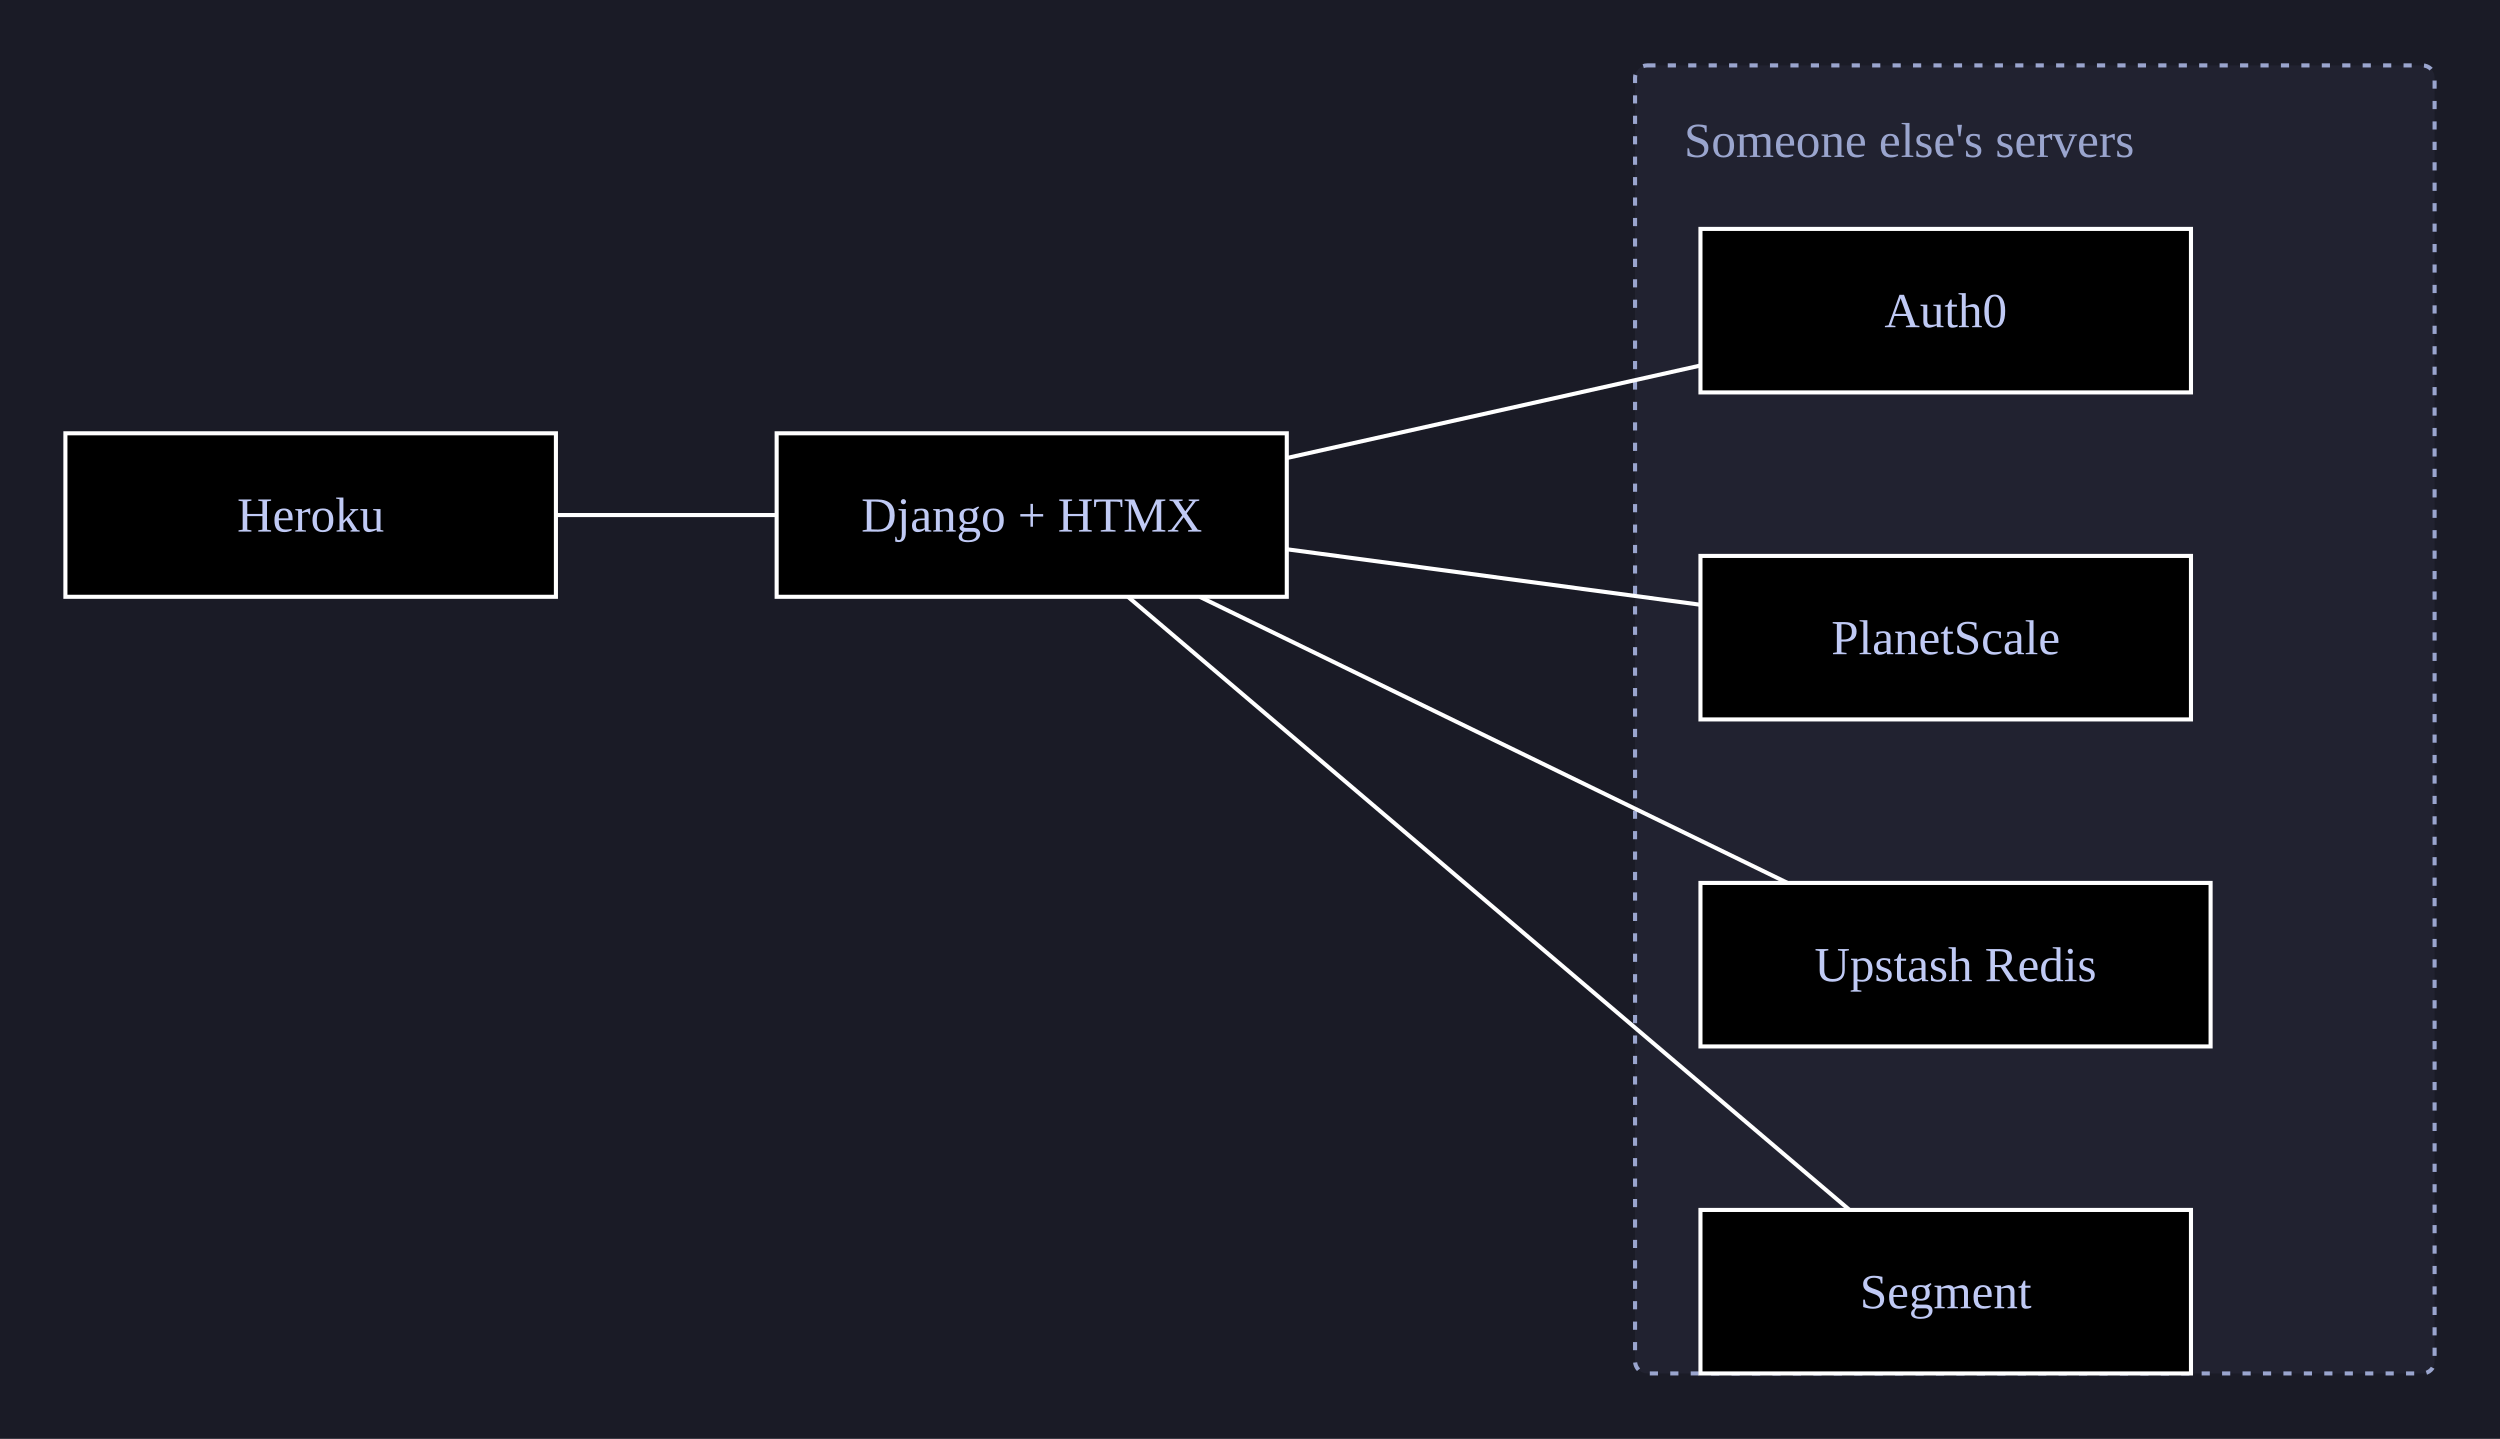
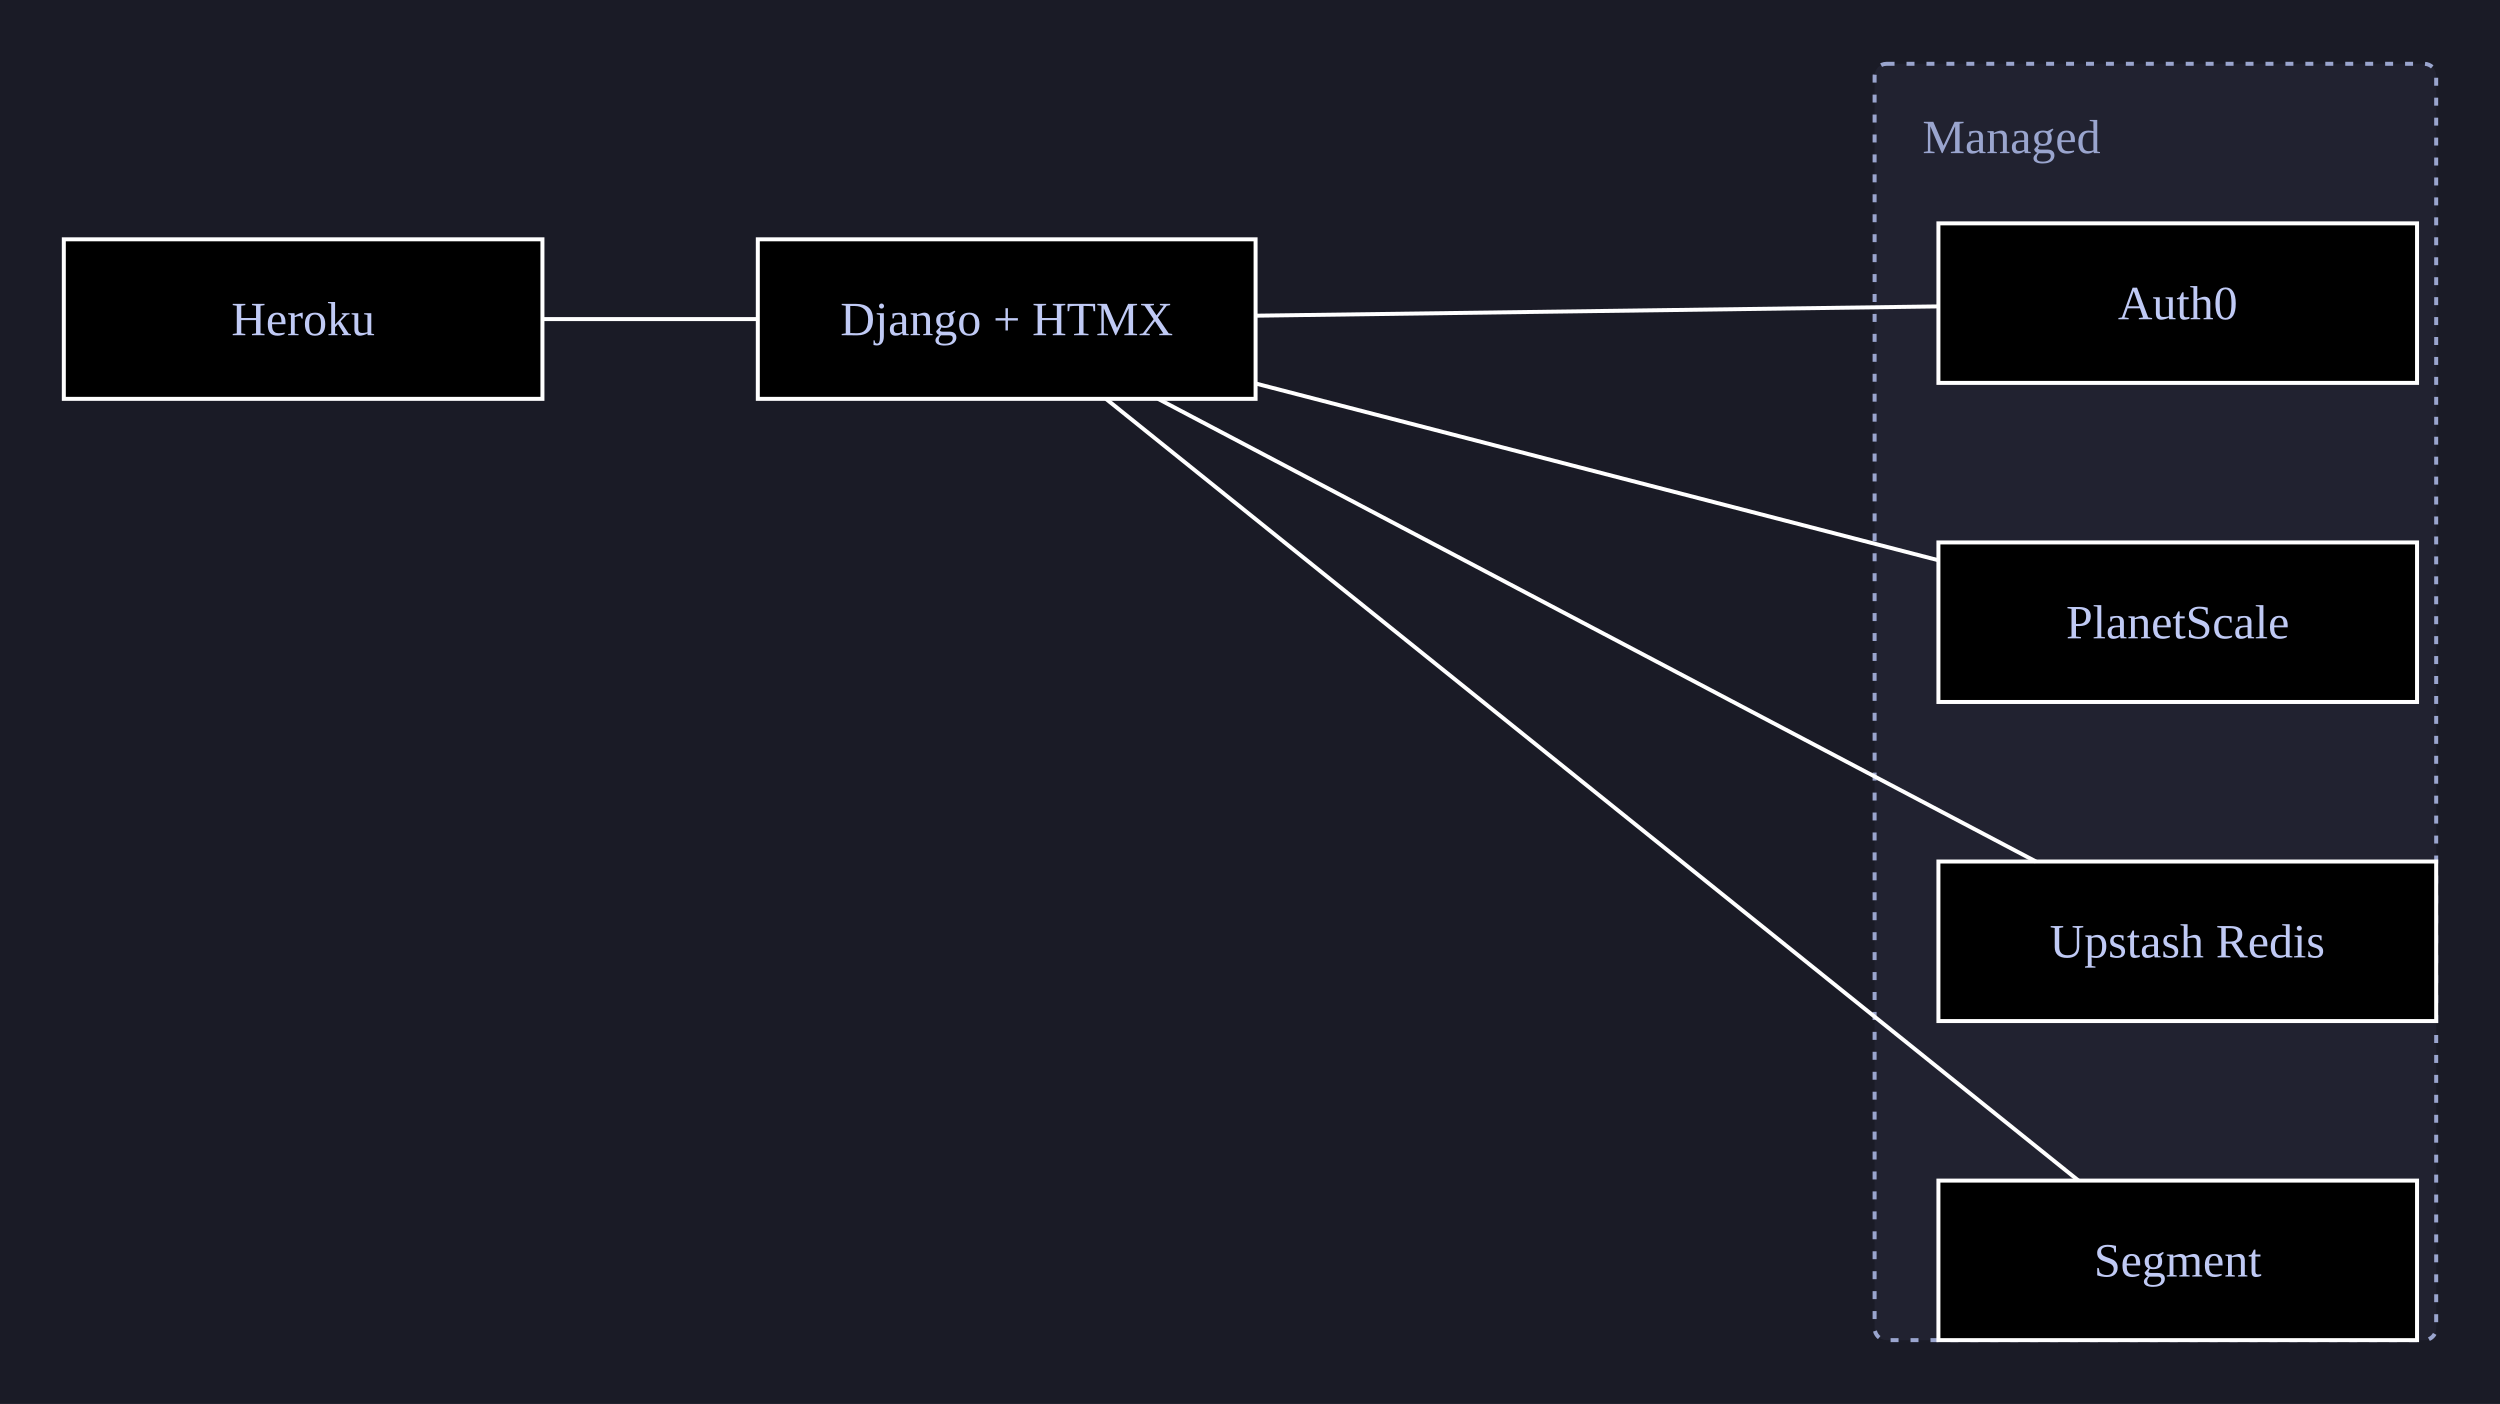
- <svg xmlns="http://www.w3.org/2000/svg" viewBox="0.00 4.00 611.60 352.00" width="611.60" height="352.00">
-   <rect x="0.00" y="4.00" width="611.60" height="352.00" fill="#1a1b26" />
+ <svg xmlns="http://www.w3.org/2000/svg" viewBox="0.00 0.00 626.80 352.00" width="626.80" height="352.00">
+   <rect x="0.00" y="0.00" width="626.80" height="352.00" fill="#1a1b26" />
  <g id="group-hosted" data-element-id="hosted" data-kind="group">
-     <rect x="400.00" y="20.00" width="195.60" height="320.00" rx="3.00" fill="#9aa5ce" fill-opacity="0.06" stroke="#9aa5ce" stroke-width="1.00" stroke-dasharray="2,3" />
-     <text x="412.00" y="42.40" text-anchor="start" fill="#9aa5ce">
-       <tspan x="412.00" dy="0">Someone else's servers</tspan>
+     <rect x="470.00" y="16.00" width="140.80" height="320.00" rx="3.00" fill="#9aa5ce" fill-opacity="0.06" stroke="#9aa5ce" stroke-width="1.00" stroke-dasharray="2,3" />
+     <text x="482.00" y="38.40" text-anchor="start" fill="#9aa5ce">
+       <tspan x="482.00" dy="0">Managed</tspan>
    </text>
  </g>
  <g id="node-analytics" data-element-id="analytics" data-kind="node">
-     <rect x="416.00" y="300.00" width="120.00" height="40.00" rx="0.00" fill="#000000" stroke="#FFFFFF" />
-     <text x="476.00" y="320.00" text-anchor="middle" dominant-baseline="central" fill="#c0caf5">
-       <tspan x="476.00" dy="0">Segment</tspan>
+     <rect x="486.00" y="296.00" width="120.00" height="40.00" rx="0.00" fill="#000000" stroke="#FFFFFF" />
+     <text x="546.00" y="316.00" text-anchor="middle" dominant-baseline="central" fill="#c0caf5">
+       <tspan x="546.00" dy="0">Segment</tspan>
    </text>
  </g>
  <g id="node-app" data-element-id="app" data-kind="node">
-     <rect x="190.00" y="110.00" width="124.80" height="40.00" rx="0.00" fill="#000000" stroke="#FFFFFF" />
-     <text x="252.40" y="130.00" text-anchor="middle" dominant-baseline="central" fill="#c0caf5">
+     <rect x="190.00" y="60.00" width="124.80" height="40.00" rx="0.00" fill="#000000" stroke="#FFFFFF" />
+     <text x="252.40" y="80.00" text-anchor="middle" dominant-baseline="central" fill="#c0caf5">
      <tspan x="252.40" dy="0">Django + HTMX</tspan>
    </text>
  </g>
  <g id="node-auth" data-element-id="auth" data-kind="node">
-     <rect x="416.00" y="60.00" width="120.00" height="40.00" rx="0.00" fill="#000000" stroke="#FFFFFF" />
-     <text x="476.00" y="80.00" text-anchor="middle" dominant-baseline="central" fill="#c0caf5">
-       <tspan x="476.00" dy="0">Auth0</tspan>
+     <rect x="486.00" y="56.00" width="120.00" height="40.00" rx="0.00" fill="#000000" stroke="#FFFFFF" />
+     <text x="546.00" y="76.00" text-anchor="middle" dominant-baseline="central" fill="#c0caf5">
+       <tspan x="546.00" dy="0">Auth0</tspan>
    </text>
  </g>
  <g id="node-cache" data-element-id="cache" data-kind="node">
-     <rect x="416.00" y="220.00" width="124.80" height="40.00" rx="0.00" fill="#000000" stroke="#FFFFFF" />
-     <text x="478.40" y="240.00" text-anchor="middle" dominant-baseline="central" fill="#c0caf5">
-       <tspan x="478.40" dy="0">Upstash Redis</tspan>
+     <rect x="486.00" y="216.00" width="124.80" height="40.00" rx="0.00" fill="#000000" stroke="#FFFFFF" />
+     <text x="548.40" y="236.00" text-anchor="middle" dominant-baseline="central" fill="#c0caf5">
+       <tspan x="548.40" dy="0">Upstash Redis</tspan>
    </text>
  </g>
  <g id="node-db" data-element-id="db" data-kind="node">
-     <rect x="416.00" y="140.00" width="120.00" height="40.00" rx="0.00" fill="#000000" stroke="#FFFFFF" />
-     <text x="476.00" y="160.00" text-anchor="middle" dominant-baseline="central" fill="#c0caf5">
-       <tspan x="476.00" dy="0">PlanetScale</tspan>
+     <rect x="486.00" y="136.00" width="120.00" height="40.00" rx="0.00" fill="#000000" stroke="#FFFFFF" />
+     <text x="546.00" y="156.00" text-anchor="middle" dominant-baseline="central" fill="#c0caf5">
+       <tspan x="546.00" dy="0">PlanetScale</tspan>
    </text>
  </g>
  <g id="node-web" data-element-id="web" data-kind="node">
-     <rect x="16.00" y="110.00" width="120.00" height="40.00" rx="0.00" fill="#000000" stroke="#FFFFFF" />
-     <text x="76.00" y="130.00" text-anchor="middle" dominant-baseline="central" fill="#c0caf5">
+     <rect x="16.00" y="60.00" width="120.00" height="40.00" rx="0.00" fill="#000000" stroke="#FFFFFF" />
+     <text x="76.00" y="80.00" text-anchor="middle" dominant-baseline="central" fill="#c0caf5">
      <tspan x="76.00" dy="0">Heroku</tspan>
    </text>
  </g>
  <g id="edge-app__analytics" data-element-id="app__analytics" data-kind="edge">
-     <path d="M 275.94,150.00 L 452.46,300.00" fill="none" stroke="transparent" stroke-width="12" style="pointer-events: stroke" />
-     <path d="M 275.94,150.00 L 452.46,300.00" fill="none" stroke="#FFFFFF" stroke-width="1.00" />
+     <path d="M 277.28,100.00 L 521.12,296.00" fill="none" stroke="transparent" stroke-width="12" style="pointer-events: stroke" />
+     <path d="M 277.28,100.00 L 521.12,296.00" fill="none" stroke="#FFFFFF" stroke-width="1.00" />
  </g>
  <g id="edge-app__auth" data-element-id="app__auth" data-kind="edge">
-     <path d="M 314.80,116.05 L 416.00,93.42" fill="none" stroke="transparent" stroke-width="12" style="pointer-events: stroke" />
-     <path d="M 314.80,116.05 L 416.00,93.42" fill="none" stroke="#FFFFFF" stroke-width="1.00" />
+     <path d="M 314.80,79.15 L 486.00,76.82" fill="none" stroke="transparent" stroke-width="12" style="pointer-events: stroke" />
+     <path d="M 314.80,79.15 L 486.00,76.82" fill="none" stroke="#FFFFFF" stroke-width="1.00" />
  </g>
  <g id="edge-app__cache" data-element-id="app__cache" data-kind="edge">
-     <path d="M 293.49,150.00 L 437.31,220.00" fill="none" stroke="transparent" stroke-width="12" style="pointer-events: stroke" />
-     <path d="M 293.49,150.00 L 437.31,220.00" fill="none" stroke="#FFFFFF" stroke-width="1.00" />
+     <path d="M 290.35,100.00 L 510.45,216.00" fill="none" stroke="transparent" stroke-width="12" style="pointer-events: stroke" />
+     <path d="M 290.35,100.00 L 510.45,216.00" fill="none" stroke="#FFFFFF" stroke-width="1.00" />
  </g>
  <g id="edge-app__db" data-element-id="app__db" data-kind="edge">
-     <path d="M 314.80,138.37 L 416.00,151.95" fill="none" stroke="transparent" stroke-width="12" style="pointer-events: stroke" />
-     <path d="M 314.80,138.37 L 416.00,151.95" fill="none" stroke="#FFFFFF" stroke-width="1.00" />
+     <path d="M 314.80,96.15 L 486.00,140.47" fill="none" stroke="transparent" stroke-width="12" style="pointer-events: stroke" />
+     <path d="M 314.80,96.15 L 486.00,140.47" fill="none" stroke="#FFFFFF" stroke-width="1.00" />
  </g>
  <g id="edge-web__app" data-element-id="web__app" data-kind="edge">
-     <path d="M 136.00,130.00 L 190.00,130.00" fill="none" stroke="transparent" stroke-width="12" style="pointer-events: stroke" />
-     <path d="M 136.00,130.00 L 190.00,130.00" fill="none" stroke="#FFFFFF" stroke-width="1.00" />
+     <path d="M 136.00,80.00 L 190.00,80.00" fill="none" stroke="transparent" stroke-width="12" style="pointer-events: stroke" />
+     <path d="M 136.00,80.00 L 190.00,80.00" fill="none" stroke="#FFFFFF" stroke-width="1.00" />
  </g>
</svg>
